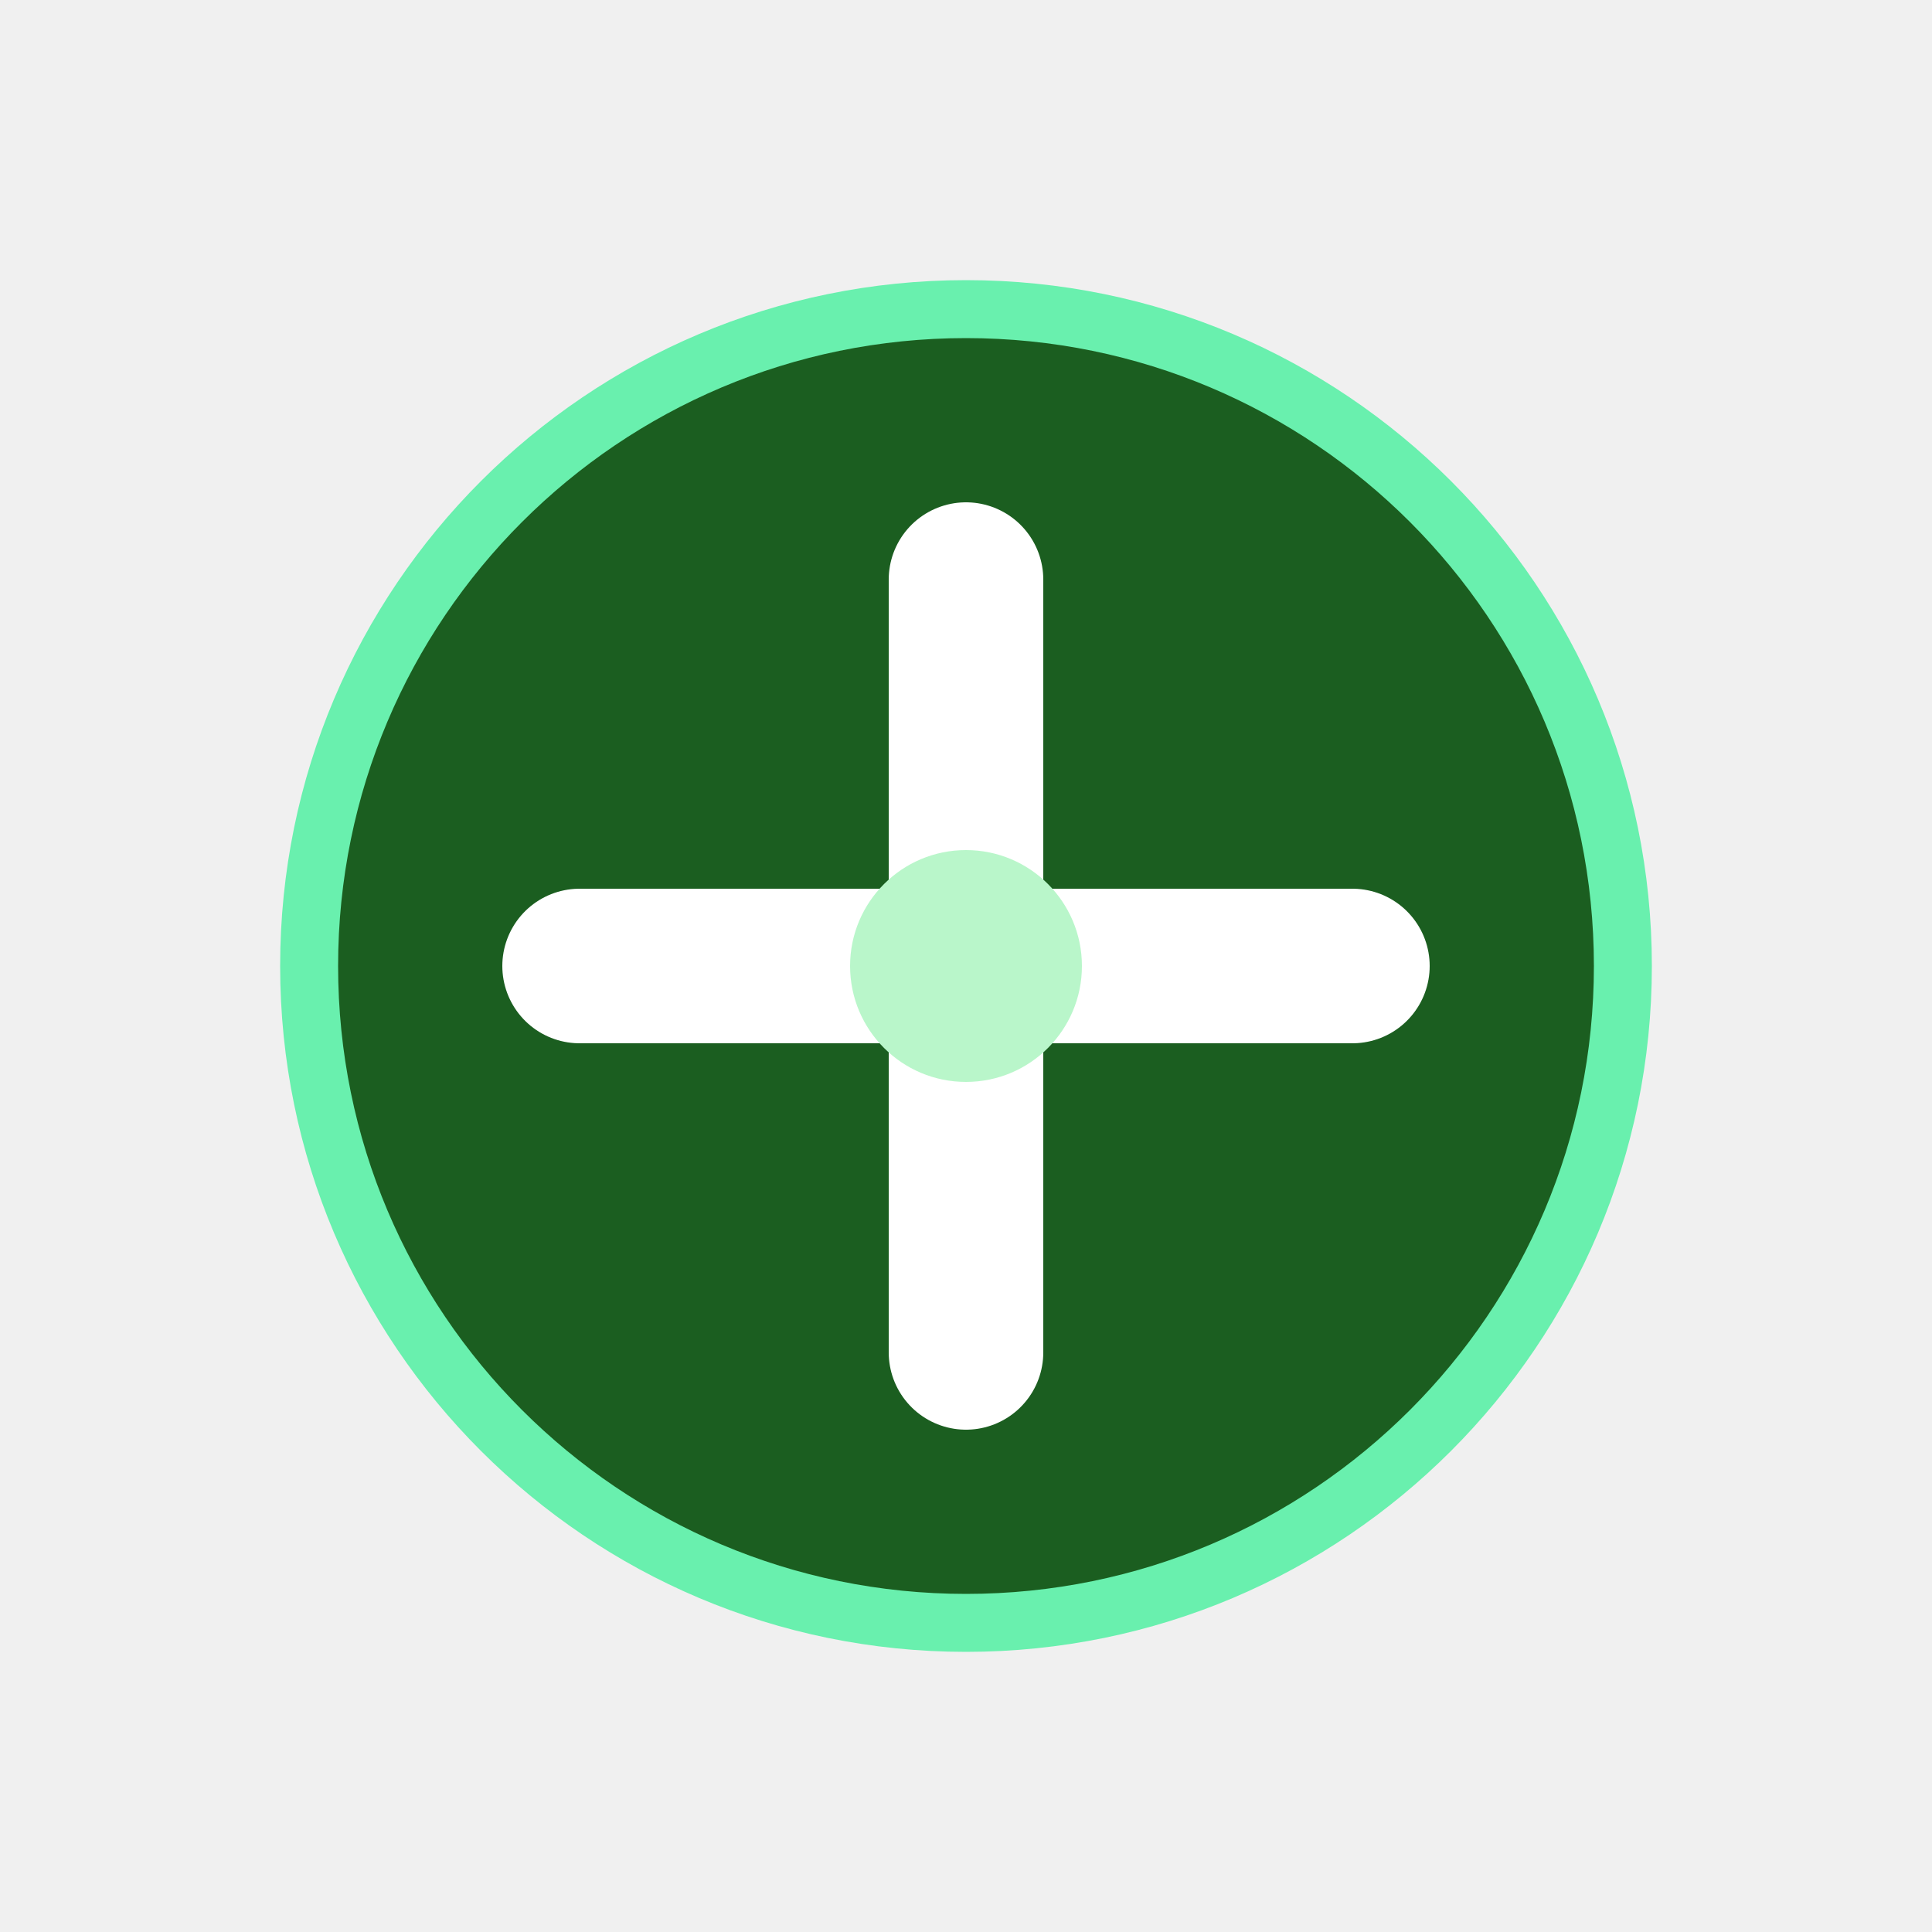
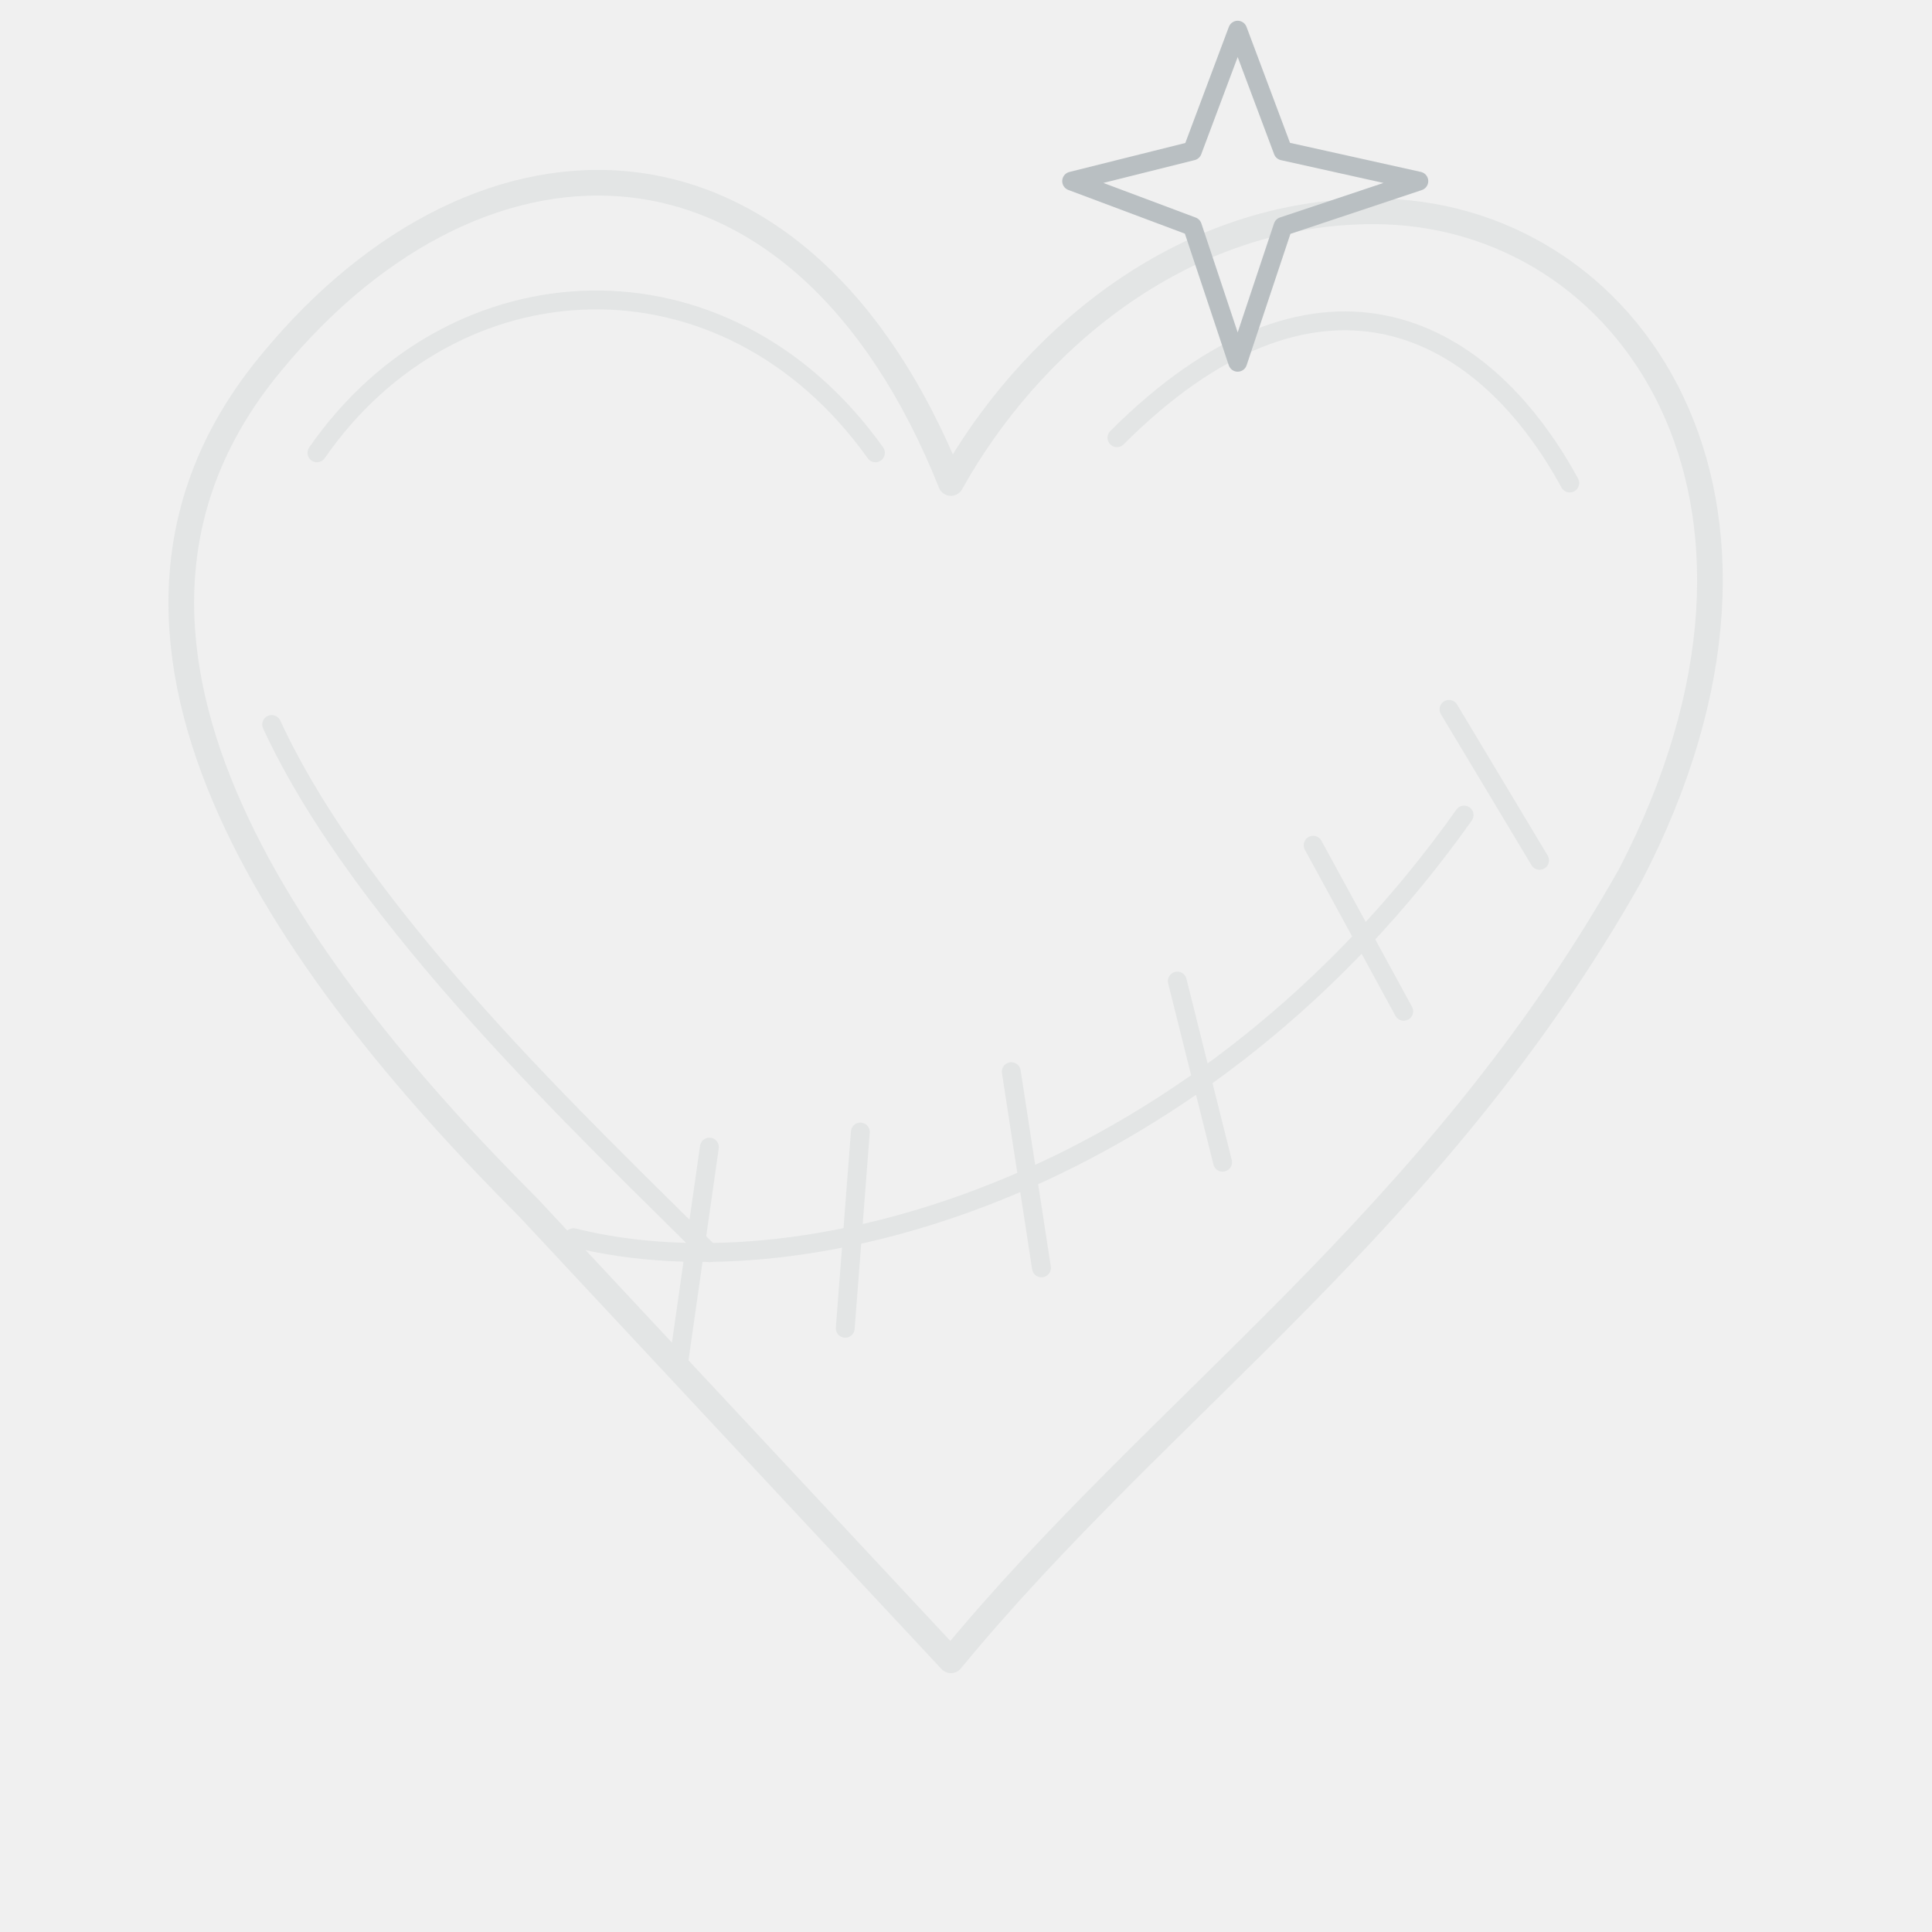
- <svg xmlns="http://www.w3.org/2000/svg" viewBox="0 0 100 100" fill="none">
-   <circle cx="50" cy="50" r="34" fill="#1b5e20" stroke="#69f0ae" stroke-width="3" />
-   <path d="M50 30 V70 M30 50 H70" stroke="#ffffff" stroke-width="8" stroke-linecap="round" />
-   <circle cx="50" cy="50" r="6" fill="#b9f6ca" />
+ <svg xmlns="http://www.w3.org/2000/svg" viewBox="0 0 128 128" fill="none" stroke-linecap="round" stroke-linejoin="round">
+   <path d="M63 32 C53 7 32 7 18 24 C3 42 19 64 35 80 L63 110 C77 93 95 81 108 58 C121 33 108 14 91 14 C78 14 68 23 63 32 Z" stroke="#e3e5e5" stroke-width="1.7" />
+   <path d="M58 30 C48 16 30 17 21 30 M74 29 C87 16 98 21 104 32 M18 48 C24 61 39 75 47 83" stroke="#e3e5e5" stroke-width="1.25" />
+   <path d="M38 82 C54 86 80 78 97 54 M47 76 L45 90 M57 75 L56 88 M67 71 L69 84 M78 65 L81 77 M87 56 L93 67 M96 47 L102 57" stroke="#e3e5e5" stroke-width="1.25" />
+   <path d="M79 10 L82 2 L85 10 L94 12 L85 15 L82 24 L79 15 L71 12 Z" stroke="#b9bfc2" stroke-width="1.25" />
</svg>
